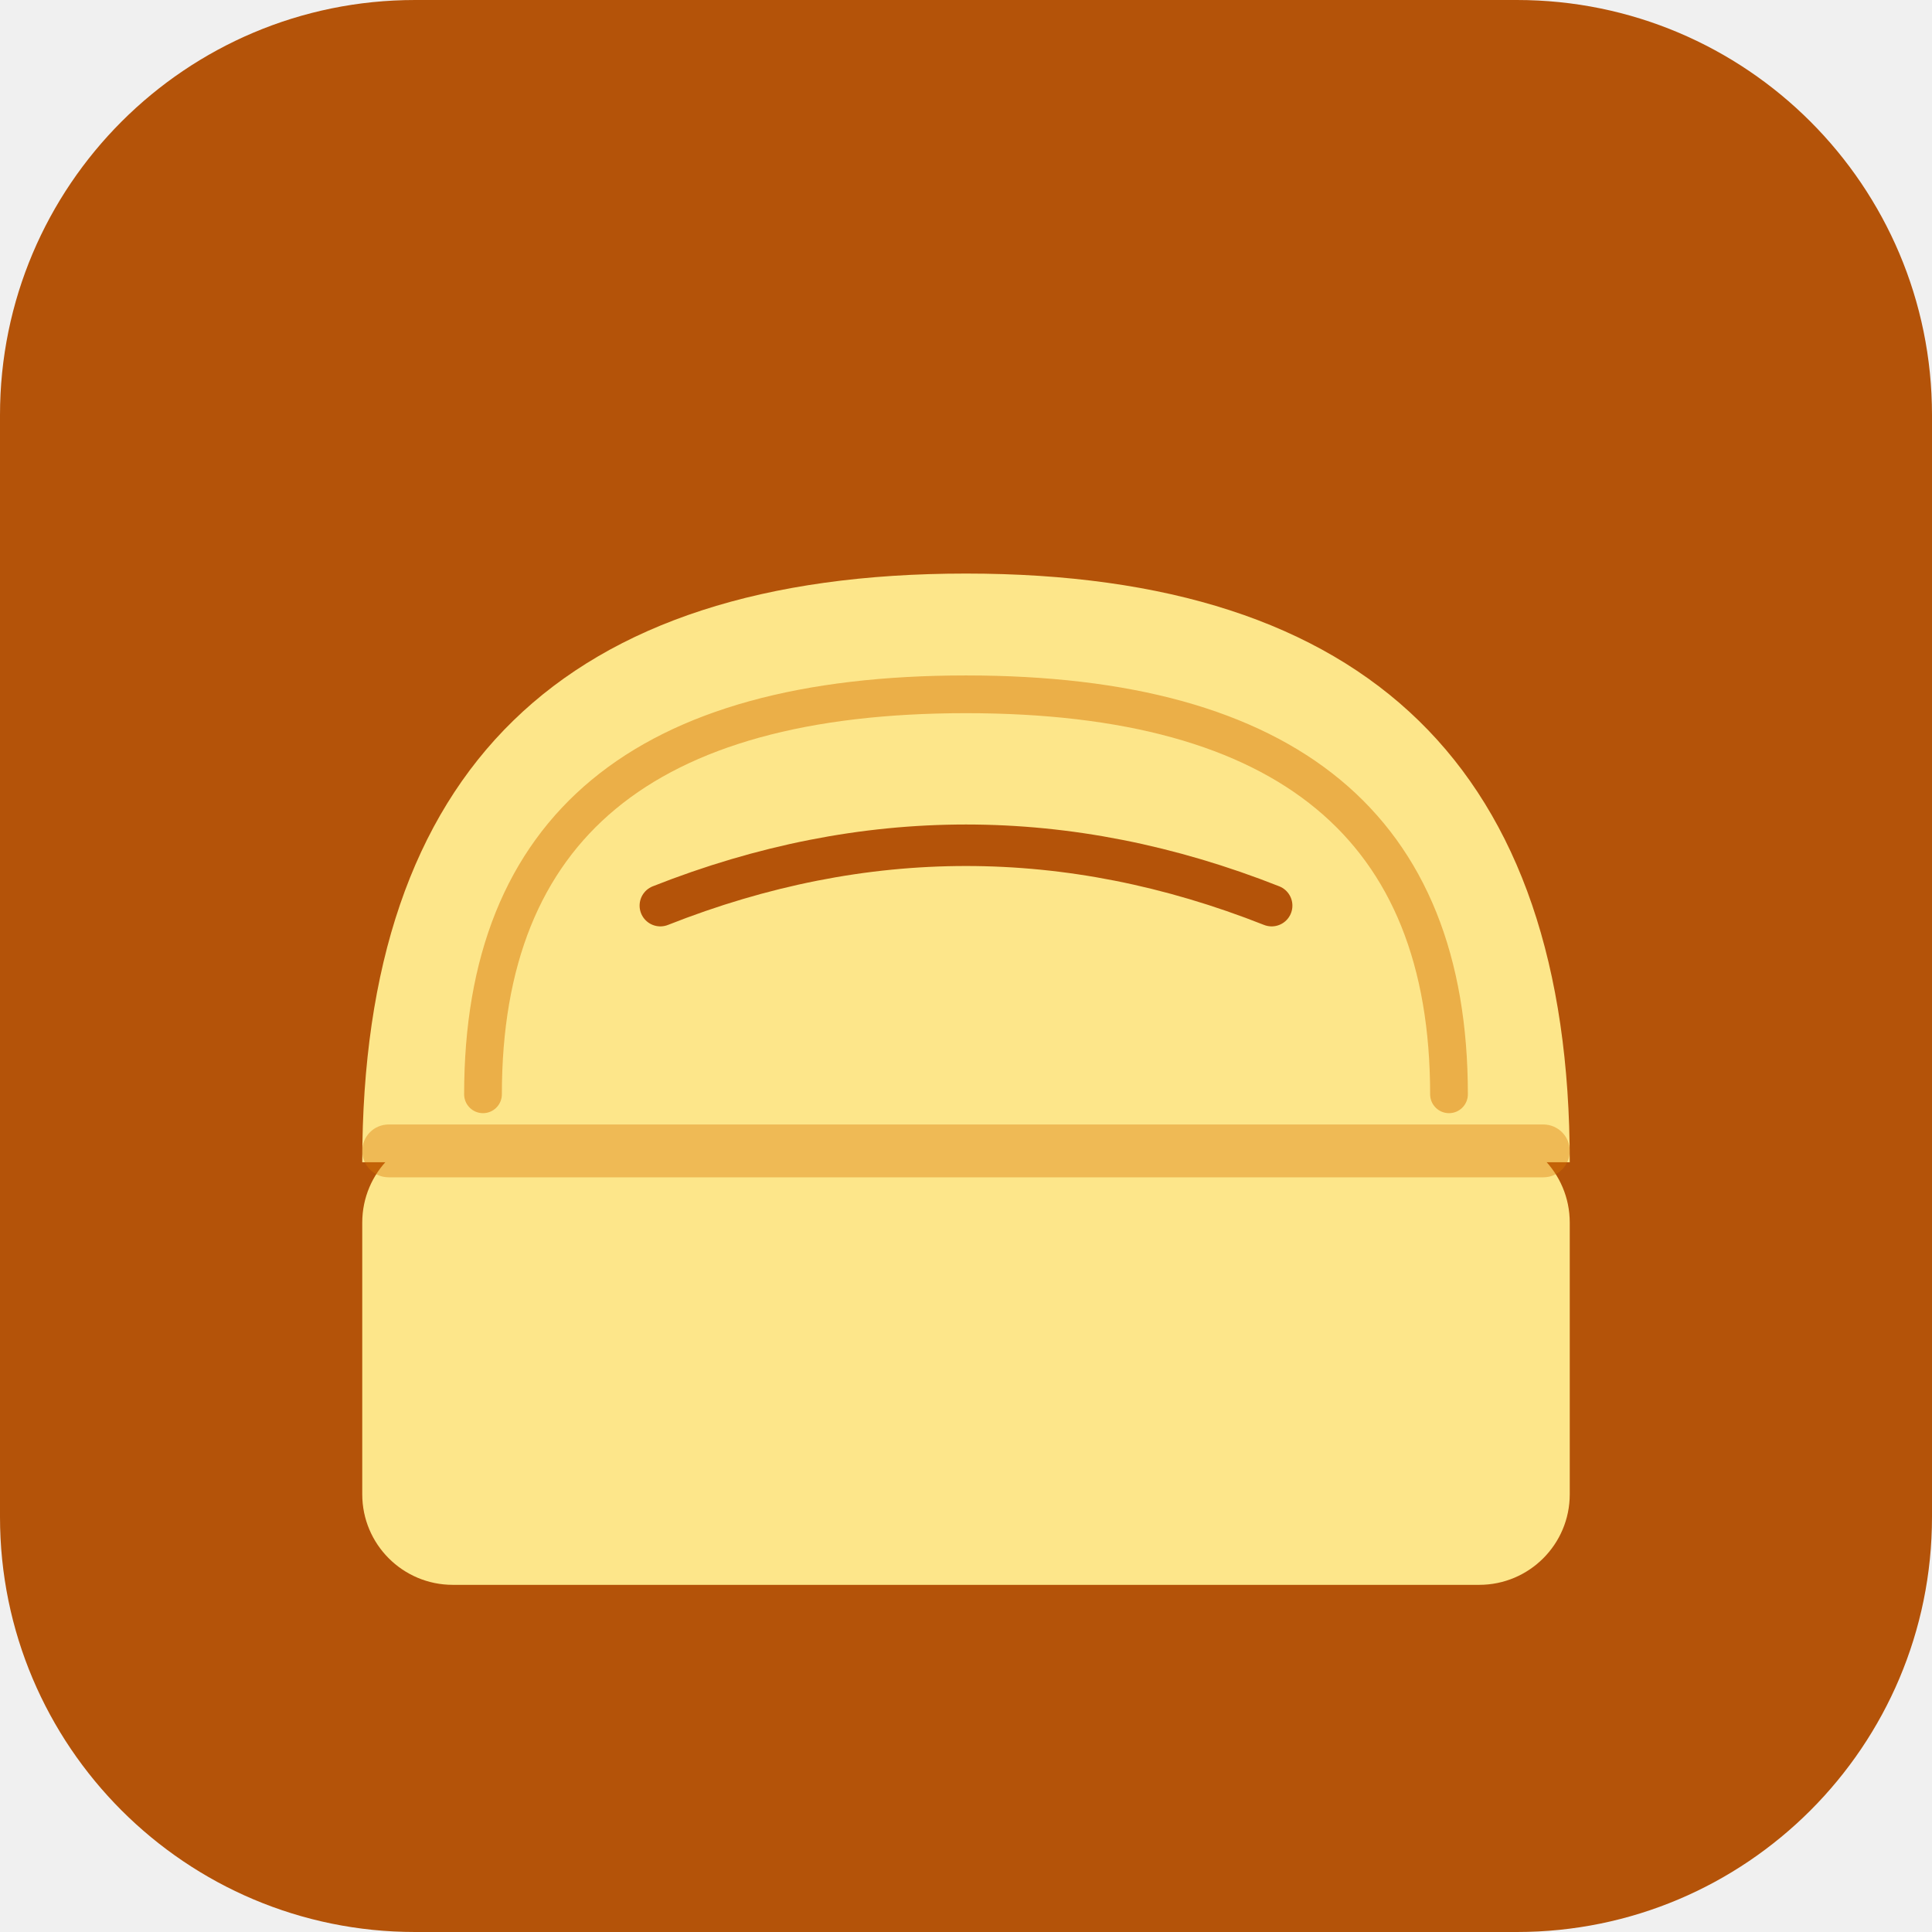
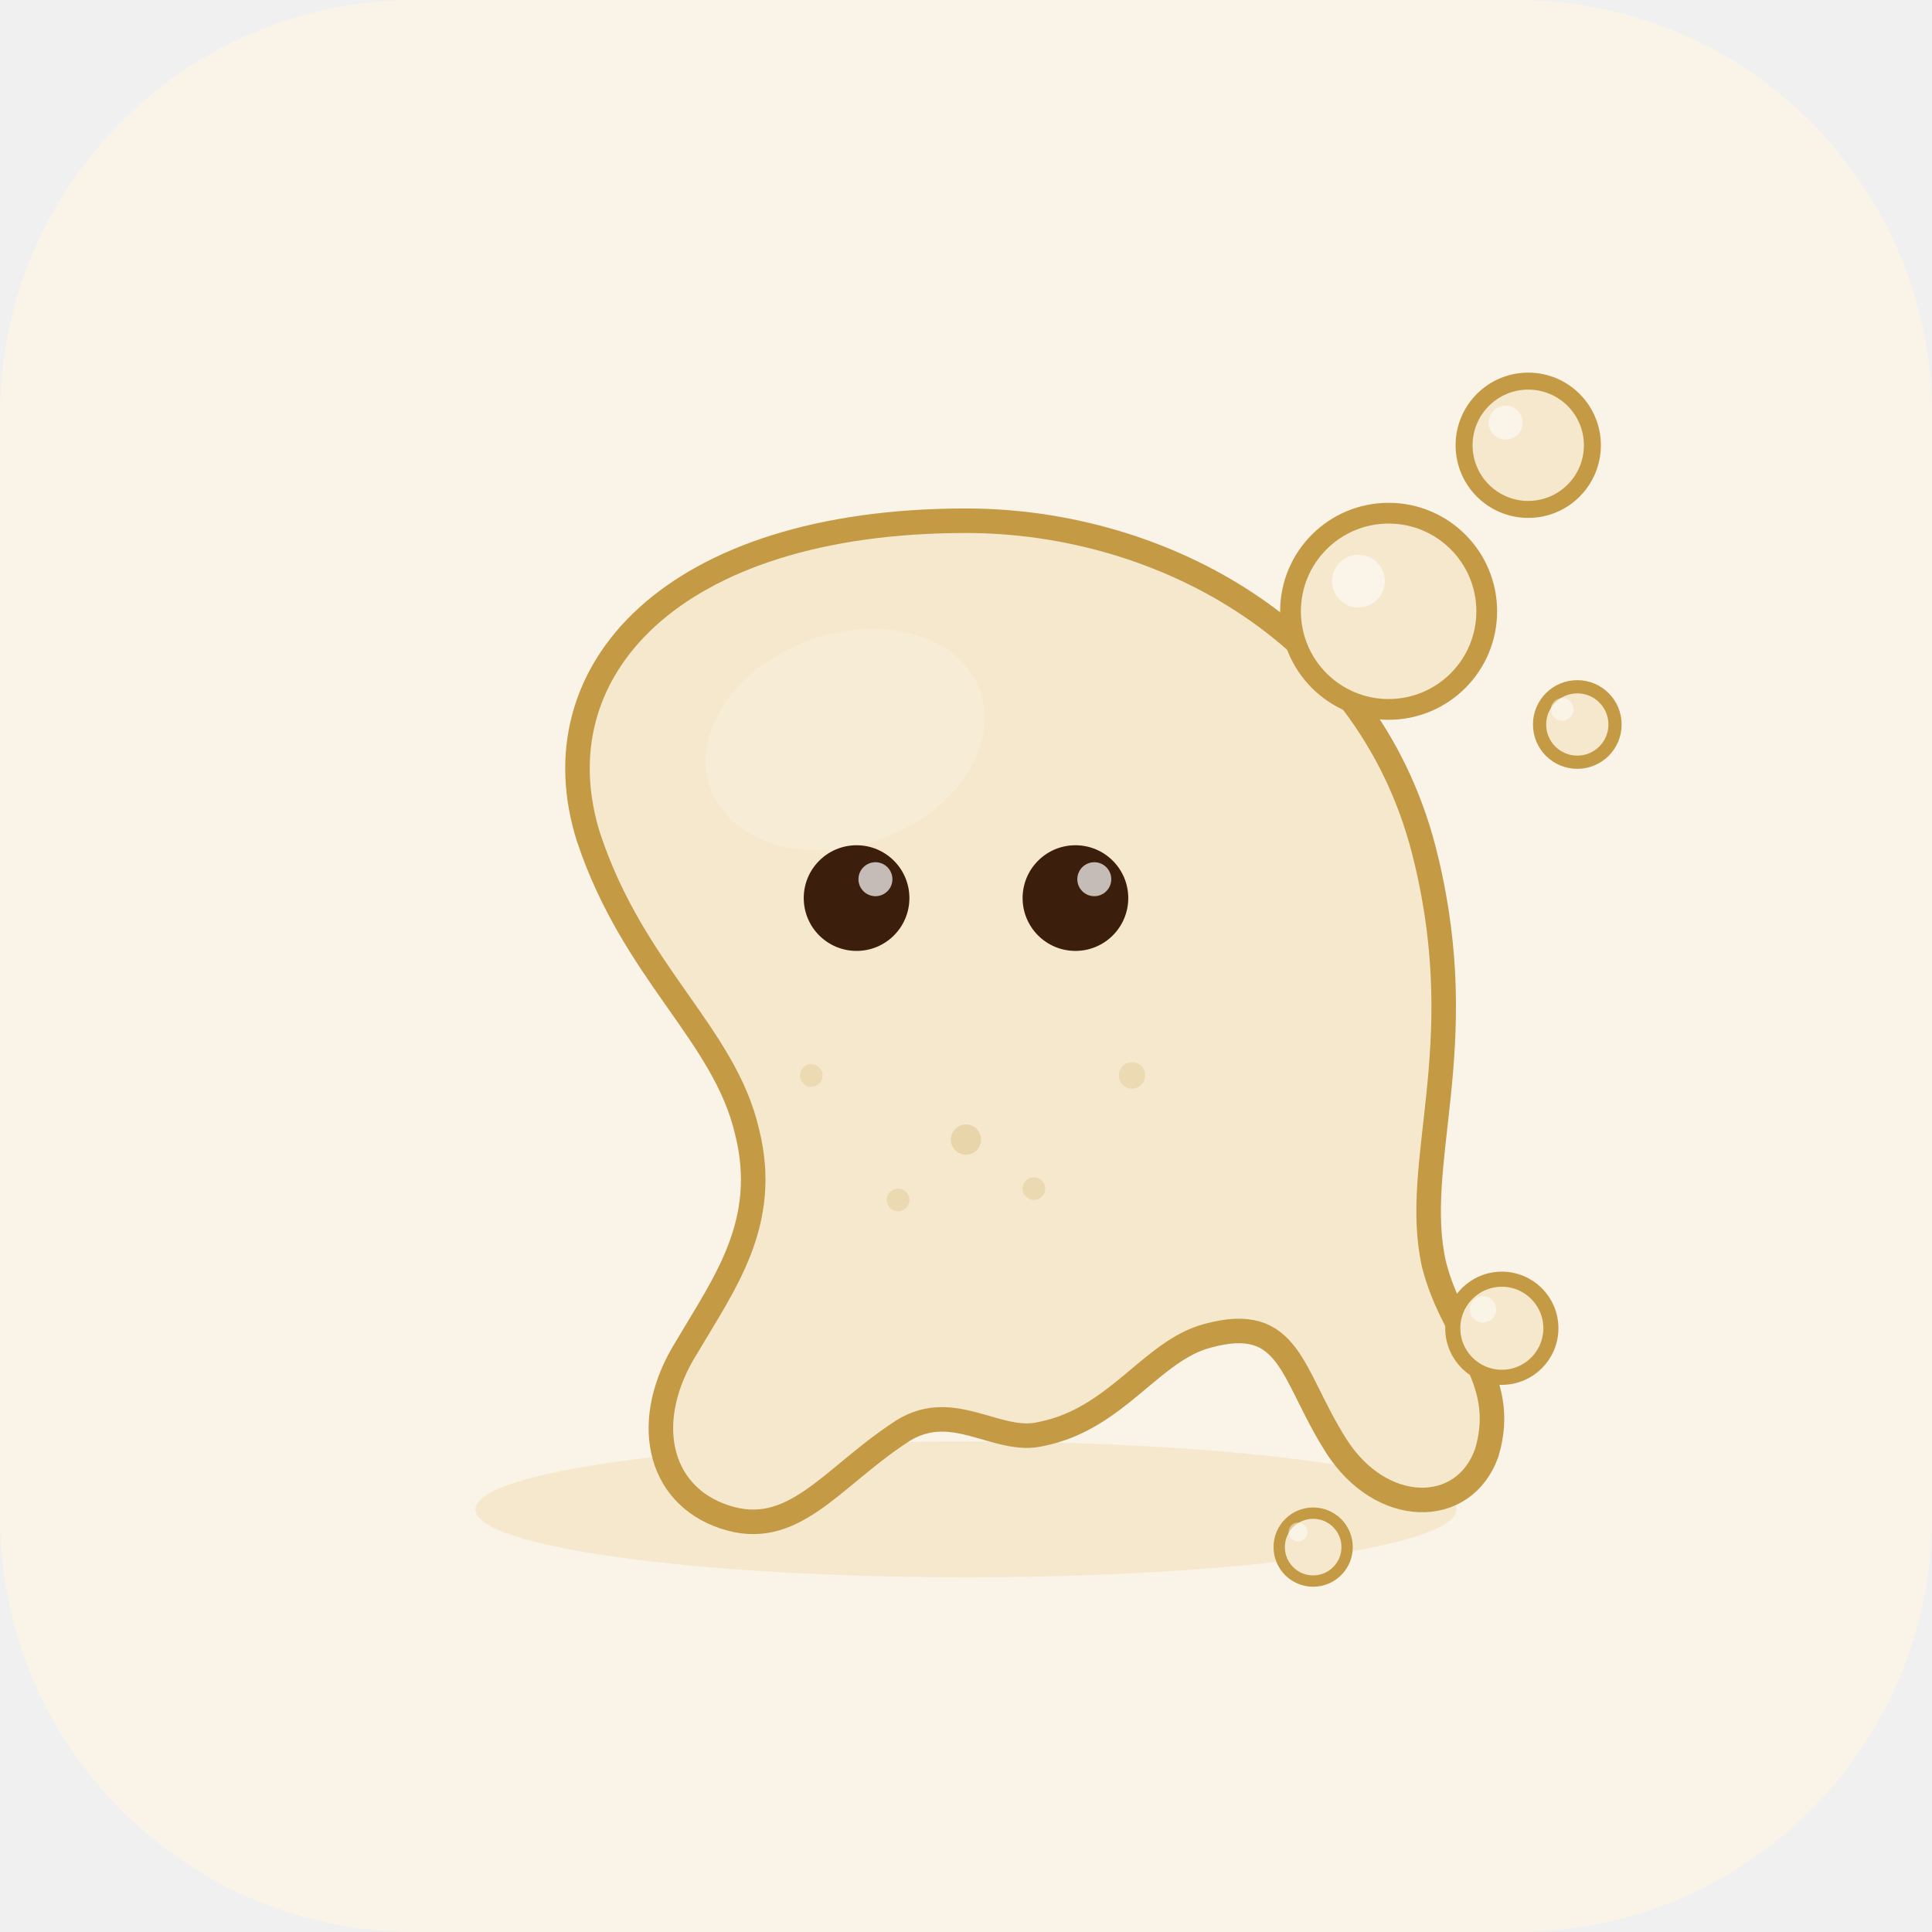
<svg xmlns="http://www.w3.org/2000/svg" viewBox="0 0 512 512">
-   <rect width="512" height="512" rx="110" fill="#b45309" />
-   <rect x="96" y="300" width="320" height="120" rx="24" fill="#fde68a" />
-   <path d="M96 308 Q96 152 256 152 Q416 152 416 308 Z" fill="#fde68a" />
-   <path d="M128 290 Q128 184 256 184 Q384 184 384 290" fill="none" stroke="#d97706" stroke-width="10" stroke-linecap="round" opacity="0.5" />
-   <path d="M175 240 Q256 208 337 240" fill="none" stroke="#b45309" stroke-width="11" stroke-linecap="round" />
-   <rect x="96" y="298" width="320" height="14" rx="7" fill="#d97706" opacity="0.4" />
+   <rect width="512" height="512" rx="110" fill="#faf3e8" />
+   <ellipse cx="256" cy="400" rx="130" ry="18" fill="#e8c97a" opacity="0.25" />
+   <path d="     M 256 138     C 308 138, 364 168, 378 228     C 390 278, 374 308, 380 335     C 385 355, 400 365, 394 385     C 388 402, 366 402, 354 383     C 342 364, 342 348, 320 354     C 305 358, 296 376, 276 380     C 264 383, 252 370, 238 380     C 220 392, 210 408, 192 402     C 174 396, 170 376, 182 357     C 192 340, 204 324, 198 300     C 192 274, 168 258, 156 222     C 142 178, 178 138, 256 138     Z   " fill="#f5e8cc" stroke="#c49a45" stroke-width="6.5" stroke-linejoin="round" />
+   <ellipse cx="224" cy="196" rx="38" ry="28" fill="white" opacity="0.22" transform="rotate(-20 224 196)" />
+   <circle cx="227" cy="238" r="14" fill="#3b1f0c" />
+   <circle cx="285" cy="238" r="14" fill="#3b1f0c" />
+   <circle cx="232" cy="233" r="4.5" fill="white" opacity="0.7" />
+   <circle cx="290" cy="233" r="4.5" fill="white" opacity="0.7" />
+   <circle cx="256" cy="302" r="4" fill="#c49a45" opacity="0.25" />
+   <circle cx="238" cy="318" r="3" fill="#c49a45" opacity="0.2" />
+   <circle cx="274" cy="315" r="3" fill="#c49a45" opacity="0.2" />
+   <circle cx="300" cy="285" r="3.5" fill="#c49a45" opacity="0.18" />
+   <circle cx="215" cy="285" r="3" fill="#c49a45" opacity="0.18" />
+   <circle cx="368" cy="162" r="26" fill="#f5e8cc" stroke="#c49a45" stroke-width="5.5" />
+   <circle cx="360" cy="154" r="7" fill="white" opacity="0.55" />
+   <circle cx="405" cy="118" r="17" fill="#f5e8cc" stroke="#c49a45" stroke-width="4.5" />
+   <circle cx="399" cy="112" r="4.5" fill="white" opacity="0.55" />
+   <circle cx="418" cy="192" r="10" fill="#f5e8cc" stroke="#c49a45" stroke-width="3.5" />
+   <circle cx="414" cy="188" r="3" fill="white" opacity="0.5" />
+   <circle cx="398" cy="352" r="13" fill="#f5e8cc" stroke="#c49a45" stroke-width="4" />
+   <circle cx="393" cy="347" r="3.5" fill="white" opacity="0.5" />
+   <circle cx="348" cy="410" r="9" fill="#f5e8cc" stroke="#c49a45" stroke-width="3" />
+   <circle cx="344" cy="406" r="2.5" fill="white" opacity="0.5" />
</svg>
